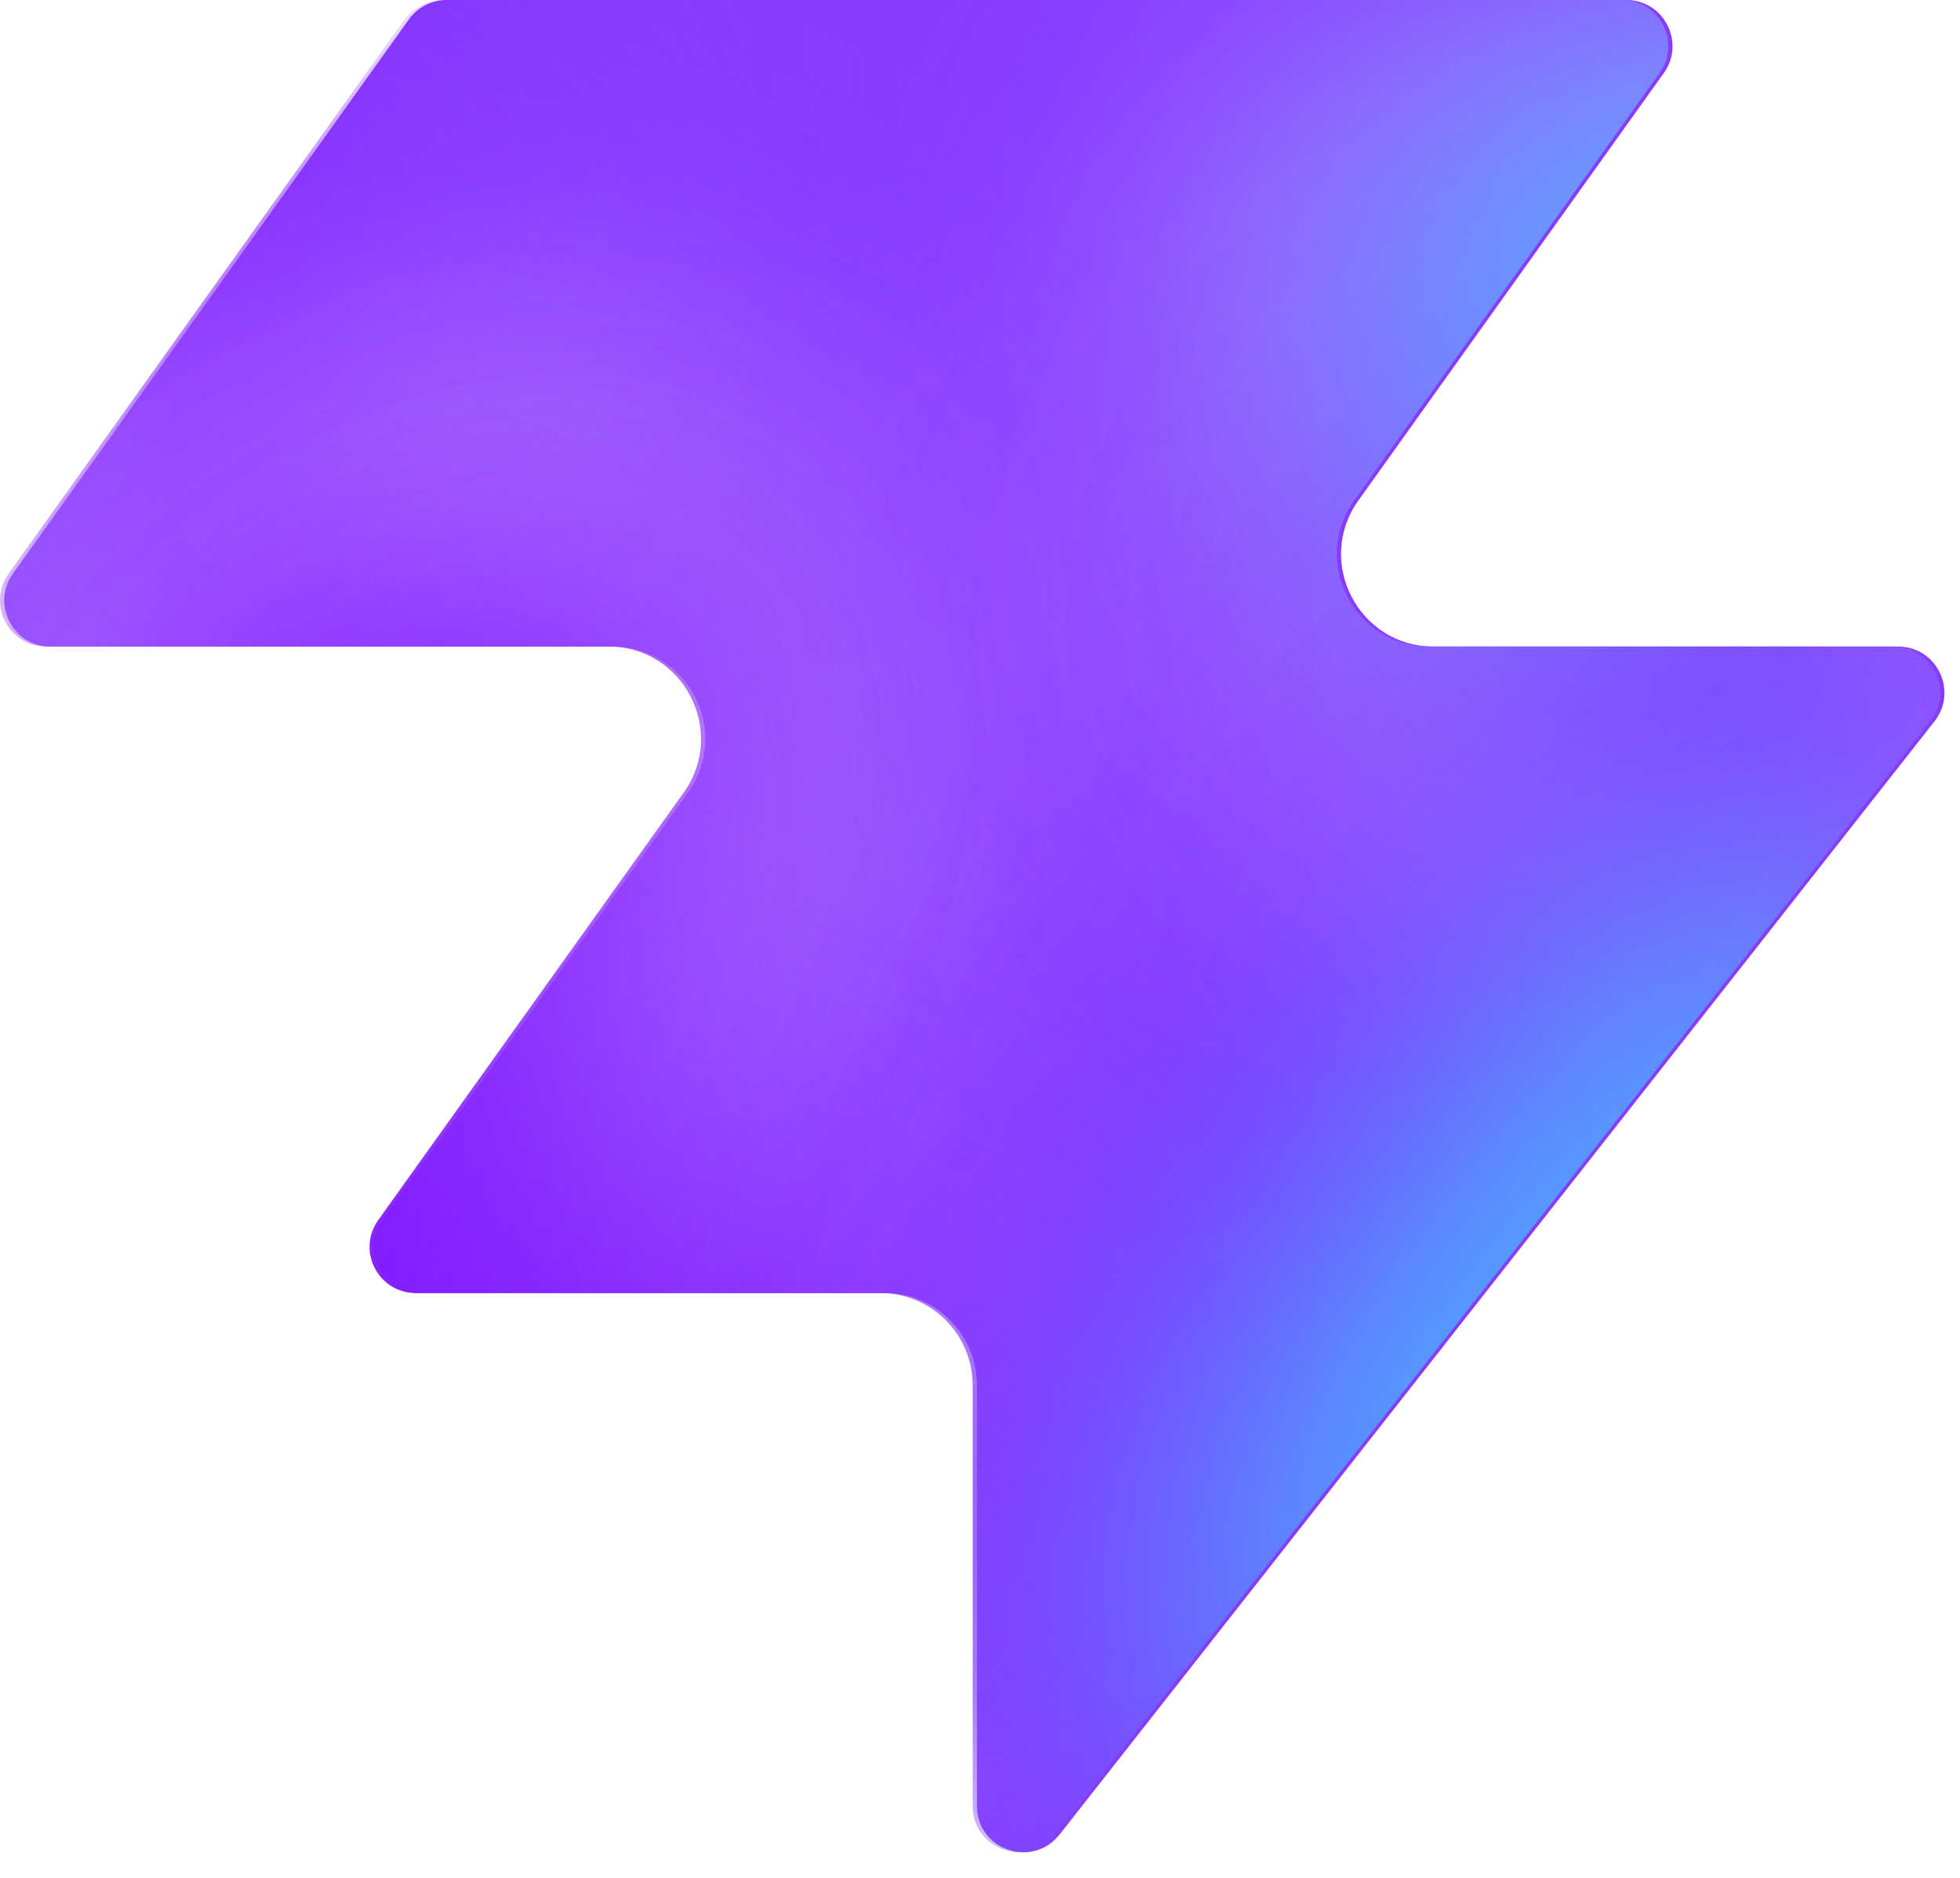
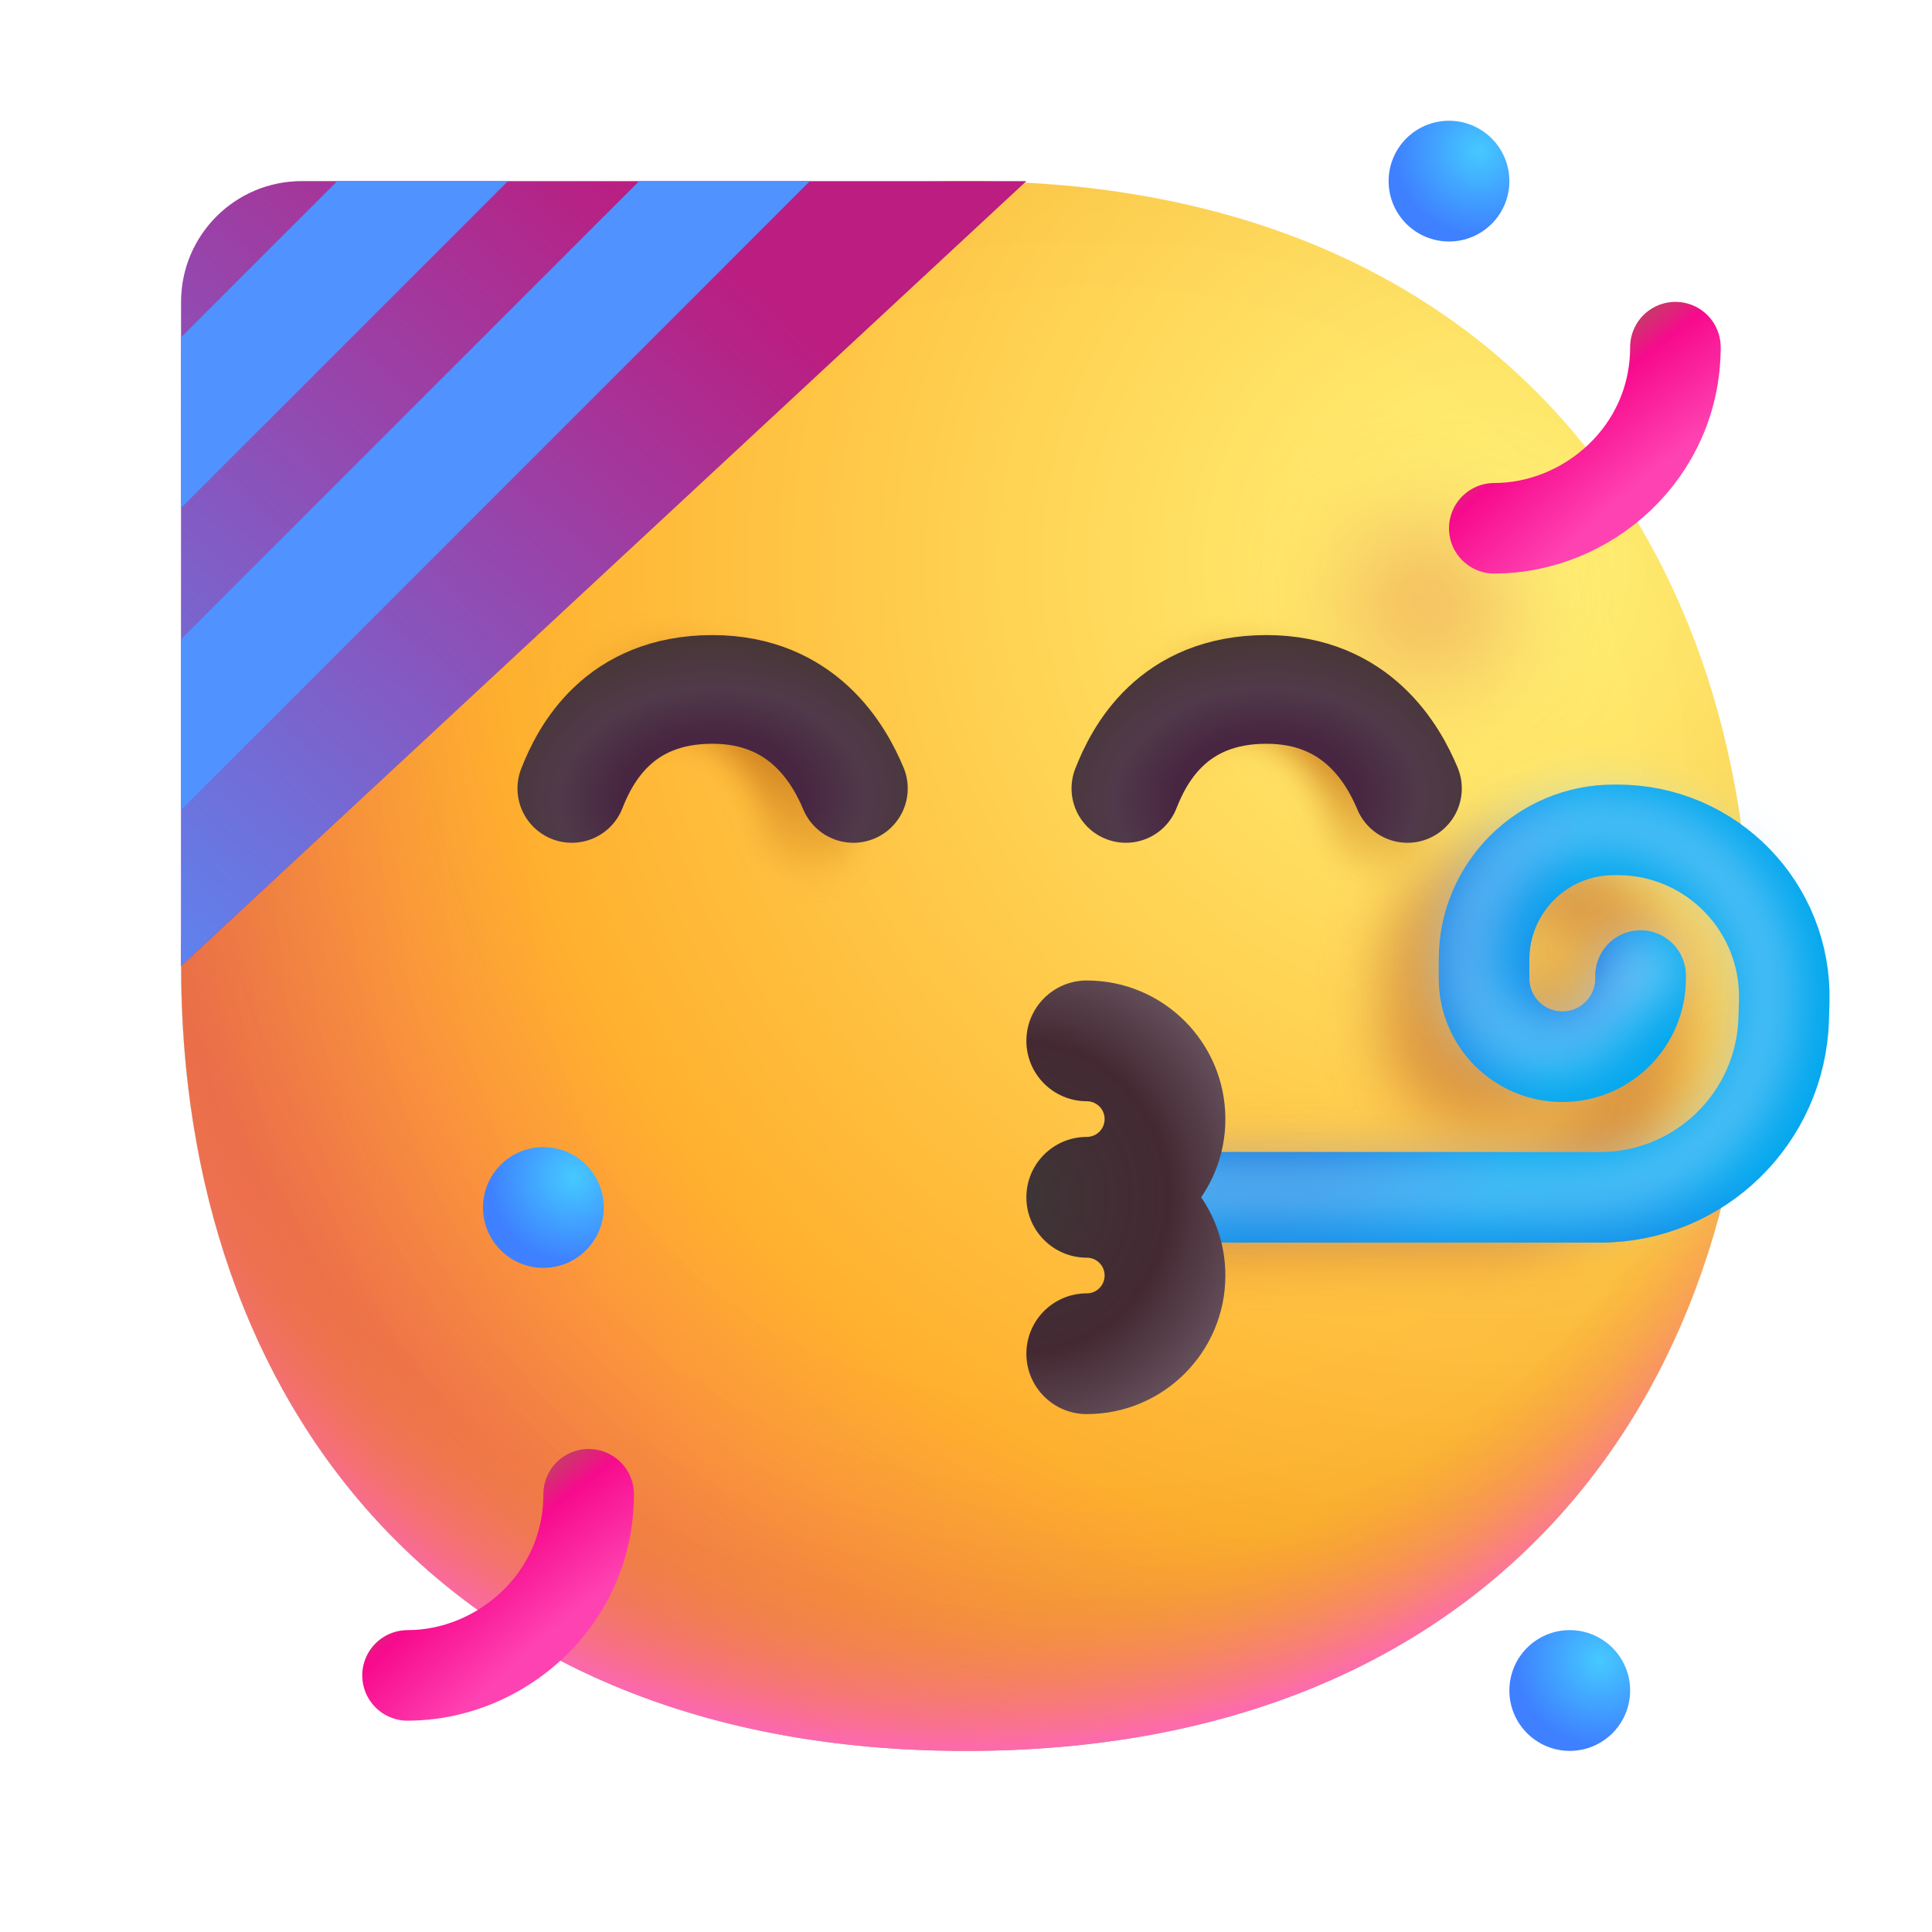
- <svg xmlns="http://www.w3.org/2000/svg" width="48" height="46" fill="none" viewBox="0 0 48 46">
-   <path fill="#863bff" d="M25.946 44.938c-.664.845-2.021.375-2.021-.698V33.937a2.26 2.26 0 0 0-2.262-2.262H10.287c-.92 0-1.456-1.04-.92-1.788l7.48-10.471c1.07-1.497 0-3.578-1.842-3.578H1.237c-.92 0-1.456-1.04-.92-1.788L10.013.474c.214-.297.556-.474.92-.474h28.894c.92 0 1.456 1.04.92 1.788l-7.48 10.471c-1.07 1.498 0 3.579 1.842 3.579h11.377c.943 0 1.473 1.088.89 1.83L25.947 44.94z" style="fill:#863bff;fill:color(display-p3 .525 .23 1);fill-opacity:1" />
-   <mask id="a" width="48" height="46" x="0" y="0" maskUnits="userSpaceOnUse" style="mask-type:alpha">
-     <path fill="#000" d="M25.842 44.938c-.664.844-2.021.375-2.021-.698V33.937a2.26 2.26 0 0 0-2.262-2.262H10.183c-.92 0-1.456-1.04-.92-1.788l7.48-10.471c1.07-1.498 0-3.579-1.842-3.579H1.133c-.92 0-1.456-1.04-.92-1.787L9.91.473c.214-.297.556-.474.92-.474h28.894c.92 0 1.456 1.04.92 1.788l-7.48 10.471c-1.07 1.498 0 3.578 1.842 3.578h11.377c.943 0 1.473 1.088.89 1.832L25.843 44.94z" style="fill:#000;fill-opacity:1" />
-   </mask>
-   <g mask="url(#a)">
-     <g filter="url(#b)">
-       <ellipse cx="5.508" cy="14.704" fill="#ede6ff" rx="5.508" ry="14.704" style="fill:#ede6ff;fill:color(display-p3 .927 .903 1);fill-opacity:1" transform="matrix(.00324 1 1 -.00324 -4.47 31.516)" />
-     </g>
-     <g filter="url(#c)">
-       <ellipse cx="10.399" cy="29.851" fill="#ede6ff" rx="10.399" ry="29.851" style="fill:#ede6ff;fill:color(display-p3 .927 .903 1);fill-opacity:1" transform="matrix(.00324 1 1 -.00324 -39.328 7.883)" />
-     </g>
-     <g filter="url(#d)">
-       <ellipse cx="5.508" cy="30.487" fill="#7e14ff" rx="5.508" ry="30.487" style="fill:#7e14ff;fill:color(display-p3 .492 .077 1);fill-opacity:1" transform="rotate(89.814 -25.913 -14.639)scale(1 -1)" />
-     </g>
-     <g filter="url(#e)">
-       <ellipse cx="5.508" cy="30.599" fill="#7e14ff" rx="5.508" ry="30.599" style="fill:#7e14ff;fill:color(display-p3 .492 .077 1);fill-opacity:1" transform="rotate(89.814 -32.644 -3.334)scale(1 -1)" />
-     </g>
-     <g filter="url(#f)">
-       <ellipse cx="5.508" cy="30.599" fill="#7e14ff" rx="5.508" ry="30.599" style="fill:#7e14ff;fill:color(display-p3 .492 .077 1);fill-opacity:1" transform="matrix(.00324 1 1 -.00324 -34.34 30.47)" />
-     </g>
-     <g filter="url(#g)">
-       <ellipse cx="14.072" cy="22.078" fill="#ede6ff" rx="14.072" ry="22.078" style="fill:#ede6ff;fill:color(display-p3 .927 .903 1);fill-opacity:1" transform="rotate(93.35 24.506 48.493)scale(-1 1)" />
-     </g>
-     <g filter="url(#h)">
-       <ellipse cx="3.47" cy="21.501" fill="#7e14ff" rx="3.47" ry="21.501" style="fill:#7e14ff;fill:color(display-p3 .492 .077 1);fill-opacity:1" transform="rotate(89.009 28.708 47.59)scale(-1 1)" />
-     </g>
-     <g filter="url(#i)">
-       <ellipse cx="3.47" cy="21.501" fill="#7e14ff" rx="3.47" ry="21.501" style="fill:#7e14ff;fill:color(display-p3 .492 .077 1);fill-opacity:1" transform="rotate(89.009 28.708 47.59)scale(-1 1)" />
-     </g>
-     <g filter="url(#j)">
-       <ellipse cx=".387" cy="8.972" fill="#7e14ff" rx="4.407" ry="29.108" style="fill:#7e14ff;fill:color(display-p3 .492 .077 1);fill-opacity:1" transform="rotate(39.51 .387 8.972)" />
-     </g>
-     <g filter="url(#k)">
-       <ellipse cx="47.523" cy="-6.092" fill="#7e14ff" rx="4.407" ry="29.108" style="fill:#7e14ff;fill:color(display-p3 .492 .077 1);fill-opacity:1" transform="rotate(37.892 47.523 -6.092)" />
-     </g>
-     <g filter="url(#l)">
-       <ellipse cx="41.412" cy="6.333" fill="#47bfff" rx="5.971" ry="9.665" style="fill:#47bfff;fill:color(display-p3 .28 .748 1);fill-opacity:1" transform="rotate(37.892 41.412 6.333)" />
-     </g>
-     <g filter="url(#m)">
-       <ellipse cx="-1.879" cy="38.332" fill="#7e14ff" rx="4.407" ry="29.108" style="fill:#7e14ff;fill:color(display-p3 .492 .077 1);fill-opacity:1" transform="rotate(37.892 -1.88 38.332)" />
-     </g>
-     <g filter="url(#n)">
-       <ellipse cx="-1.879" cy="38.332" fill="#7e14ff" rx="4.407" ry="29.108" style="fill:#7e14ff;fill:color(display-p3 .492 .077 1);fill-opacity:1" transform="rotate(37.892 -1.88 38.332)" />
-     </g>
-     <g filter="url(#o)">
-       <ellipse cx="35.651" cy="29.907" fill="#7e14ff" rx="4.407" ry="29.108" style="fill:#7e14ff;fill:color(display-p3 .492 .077 1);fill-opacity:1" transform="rotate(37.892 35.651 29.907)" />
-     </g>
-     <g filter="url(#p)">
-       <ellipse cx="38.418" cy="32.4" fill="#47bfff" rx="5.971" ry="15.297" style="fill:#47bfff;fill:color(display-p3 .28 .748 1);fill-opacity:1" transform="rotate(37.892 38.418 32.4)" />
-     </g>
+ <svg xmlns="http://www.w3.org/2000/svg" width="32" height="32" viewBox="0 0 32 32" fill="none">
+   <g filter="url(#filter0_i_6810_5230)">
+     <path d="M16 29C24.668 29 29 23.18 29 16C29 8.82 24.668 3 16 3C7.332 3 3 8.82 3 16C3 23.18 7.332 29 16 29Z" fill="url(#paint0_radial_6810_5230)" />
  </g>
+   <path d="M16 29C24.668 29 29 23.18 29 16C29 8.82 24.668 3 16 3C7.332 3 3 8.82 3 16C3 23.18 7.332 29 16 29Z" fill="url(#paint1_radial_6810_5230)" />
+   <path d="M5 3H17L3 16V5C3 3.895 3.895 3 5 3Z" fill="#BB1D80" />
+   <path d="M5 3H17L3 16V5C3 3.895 3.895 3 5 3Z" fill="url(#paint2_linear_6810_5230)" />
+   <path d="M8.414 3L3 8.414V5.586L5.586 3H8.414Z" fill="#5092FF" />
+   <path d="M13.414 3L3 13.414V10.586L10.586 3H13.414Z" fill="#5092FF" />
+   <g filter="url(#filter1_f_6810_5230)">
+     <circle cx="23.688" cy="9.952" r="1.101" transform="rotate(28.149 23.6884 9.95155)" fill="#E37847" fill-opacity="0.75" />
+   </g>
+   <path d="M24.75 8.75C26.288 8.75 27.75 7.5 27.75 5.75" stroke="url(#paint3_radial_6810_5230)" stroke-width="1.5" stroke-linecap="round" />
+   <path d="M6.75 27.75C8.288 27.75 9.75 26.5 9.75 24.75" stroke="url(#paint4_radial_6810_5230)" stroke-width="1.5" stroke-linecap="round" />
+   <circle cx="26" cy="28" r="1" fill="url(#paint5_radial_6810_5230)" />
+   <circle cx="9" cy="20" r="1" fill="url(#paint6_radial_6810_5230)" />
+   <circle cx="24" cy="3" r="1" fill="url(#paint7_radial_6810_5230)" />
+   <g filter="url(#filter2_f_6810_5230)">
+     <path d="M19.5 19.997H24.429C25.895 19.997 27.093 18.826 27.126 17.36L27.143 16.584C27.168 15.496 26.292 14.602 25.204 14.602V14.602C24.347 14.602 23.653 15.296 23.653 16.153V17.026C23.653 17.527 24.059 17.933 24.56 17.933V17.933C25.061 17.933 25.468 17.527 25.468 17.026V16.742" stroke="#BB582B" stroke-opacity="0.5" stroke-width="1.5" stroke-linecap="round" stroke-linejoin="round" />
+   </g>
+   <path d="M18.648 19.831H26.502C28.149 19.831 29.497 18.52 29.544 16.874L29.552 16.585C29.596 15.03 28.347 13.745 26.791 13.745H26.729C25.543 13.745 24.581 14.706 24.581 15.892V16.206C24.581 16.922 25.162 17.503 25.878 17.503V17.503C26.594 17.503 27.174 16.922 27.174 16.206V16.159" stroke="#00A6ED" stroke-width="1.5" stroke-linecap="round" stroke-linejoin="round" />
+   <path d="M18.648 19.831H26.502C28.149 19.831 29.497 18.52 29.544 16.874L29.552 16.585C29.596 15.03 28.347 13.745 26.791 13.745H26.729C25.543 13.745 24.581 14.706 24.581 15.892V16.206C24.581 16.922 25.162 17.503 25.878 17.503V17.503C26.594 17.503 27.174 16.922 27.174 16.206V16.159" stroke="url(#paint8_radial_6810_5230)" stroke-width="1.5" stroke-linecap="round" stroke-linejoin="round" />
+   <path d="M18.648 19.831H26.502C28.149 19.831 29.497 18.52 29.544 16.874L29.552 16.585C29.596 15.03 28.347 13.745 26.791 13.745H26.729C25.543 13.745 24.581 14.706 24.581 15.892V16.206C24.581 16.922 25.162 17.503 25.878 17.503V17.503C26.594 17.503 27.174 16.922 27.174 16.206V16.159" stroke="url(#paint9_radial_6810_5230)" stroke-width="1.5" stroke-linecap="round" stroke-linejoin="round" />
+   <path d="M18.648 19.831H26.502C28.149 19.831 29.497 18.52 29.544 16.874L29.552 16.585C29.596 15.03 28.347 13.745 26.791 13.745H26.729C25.543 13.745 24.581 14.706 24.581 15.892V16.206C24.581 16.922 25.162 17.503 25.878 17.503V17.503C26.594 17.503 27.174 16.922 27.174 16.206V16.159" stroke="url(#paint10_radial_6810_5230)" stroke-width="1.5" stroke-linecap="round" stroke-linejoin="round" />
+   <g filter="url(#filter3_f_6810_5230)">
+     <path d="M18.366 19.69H26.221C27.868 19.69 29.216 18.38 29.262 16.733L29.271 16.444C29.315 14.889 28.066 13.604 26.51 13.604H26.448C25.262 13.604 24.3 14.566 24.3 15.752V16.066C24.3 16.782 24.881 17.362 25.597 17.362V17.362C26.313 17.362 26.893 16.782 26.893 16.066V16.018" stroke="#A0D9FF" stroke-width="0.5" stroke-linecap="round" stroke-linejoin="round" />
+   </g>
+   <g filter="url(#filter4_f_6810_5230)">
+     <circle cx="27.336" cy="16" r="0.383" fill="#C7E8FF" />
+   </g>
+   <path d="M18 16.24C17.448 16.24 17 16.688 17 17.24C17 17.792 17.448 18.24 18 18.24C18.164 18.24 18.296 18.372 18.296 18.535C18.296 18.699 18.164 18.831 18 18.831C17.448 18.831 17 19.279 17 19.831C17 19.831 17 19.831 17 19.831C17 20.383 17.448 20.831 18 20.831C18.164 20.831 18.296 20.963 18.296 21.126C18.296 21.29 18.164 21.422 18 21.422C17.448 21.422 17 21.869 17 22.422C17 22.974 17.448 23.422 18 23.422C19.268 23.422 20.296 22.395 20.296 21.126C20.296 20.646 20.148 20.2 19.895 19.831C20.148 19.462 20.296 19.016 20.296 18.535C20.296 17.267 19.268 16.24 18 16.24Z" fill="url(#paint11_radial_6810_5230)" />
+   <g filter="url(#filter5_f_6810_5230)">
+     <path d="M18.895 12.677C18.895 12.677 19.445 11.184 20.846 11.45C22.661 11.796 22.797 13.75 22.797 13.75" stroke="url(#paint12_radial_6810_5230)" stroke-width="1.5" stroke-linecap="round" />
+   </g>
+   <path d="M18.648 13.059C18.863 12.512 19.413 11.419 20.977 11.419C22.484 11.419 23.082 12.512 23.312 13.059" stroke="url(#paint13_radial_6810_5230)" stroke-width="1.8" stroke-linecap="round" />
+   <g filter="url(#filter6_f_6810_5230)">
+     <path d="M9.512 12.672C9.512 12.672 10.063 11.179 11.463 11.445C13.278 11.791 13.414 13.745 13.414 13.745" stroke="url(#paint14_radial_6810_5230)" stroke-width="1.5" stroke-linecap="round" />
+   </g>
+   <path d="M9.471 13.059C9.686 12.512 10.236 11.419 11.8 11.419C13.307 11.419 13.905 12.512 14.135 13.059" stroke="url(#paint15_radial_6810_5230)" stroke-width="1.8" stroke-linecap="round" />
  <defs>
-     <filter id="b" width="60.045" height="41.654" x="-19.77" y="16.149" color-interpolation-filters="sRGB" filterUnits="userSpaceOnUse">
+     <filter id="filter0_i_6810_5230" x="3" y="1" width="28" height="28" filterUnits="userSpaceOnUse" color-interpolation-filters="sRGB">
      <feFlood flood-opacity="0" result="BackgroundImageFix" />
-       <feBlend in="SourceGraphic" in2="BackgroundImageFix" result="shape" />
-       <feGaussianBlur result="effect1_foregroundBlur_2002_17158" stdDeviation="7.659" />
+       <feBlend mode="normal" in="SourceGraphic" in2="BackgroundImageFix" result="shape" />
+       <feColorMatrix in="SourceAlpha" type="matrix" values="0 0 0 0 0 0 0 0 0 0 0 0 0 0 0 0 0 0 127 0" result="hardAlpha" />
+       <feOffset dx="2" dy="-2" />
+       <feGaussianBlur stdDeviation="2" />
+       <feComposite in2="hardAlpha" operator="arithmetic" k2="-1" k3="1" />
+       <feColorMatrix type="matrix" values="0 0 0 0 0 0 0 0 0 0 0 0 0 0 0 0 0 0 0.08 0" />
+       <feBlend mode="normal" in2="shape" result="effect1_innerShadow_6810_5230" />
    </filter>
-     <filter id="c" width="90.34" height="51.437" x="-54.613" y="-7.533" color-interpolation-filters="sRGB" filterUnits="userSpaceOnUse">
+     <filter id="filter1_f_6810_5230" x="20.587" y="6.85" width="6.203" height="6.203" filterUnits="userSpaceOnUse" color-interpolation-filters="sRGB">
      <feFlood flood-opacity="0" result="BackgroundImageFix" />
-       <feBlend in="SourceGraphic" in2="BackgroundImageFix" result="shape" />
-       <feGaussianBlur result="effect1_foregroundBlur_2002_17158" stdDeviation="7.659" />
+       <feBlend mode="normal" in="SourceGraphic" in2="BackgroundImageFix" result="shape" />
+       <feGaussianBlur stdDeviation="1" result="effect1_foregroundBlur_6810_5230" />
    </filter>
-     <filter id="d" width="79.355" height="29.4" x="-49.64" y="2.03" color-interpolation-filters="sRGB" filterUnits="userSpaceOnUse">
+     <filter id="filter2_f_6810_5230" x="17.75" y="12.852" width="11.144" height="8.896" filterUnits="userSpaceOnUse" color-interpolation-filters="sRGB">
      <feFlood flood-opacity="0" result="BackgroundImageFix" />
-       <feBlend in="SourceGraphic" in2="BackgroundImageFix" result="shape" />
-       <feGaussianBlur result="effect1_foregroundBlur_2002_17158" stdDeviation="4.596" />
+       <feBlend mode="normal" in="SourceGraphic" in2="BackgroundImageFix" result="shape" />
+       <feGaussianBlur stdDeviation="0.5" result="effect1_foregroundBlur_6810_5230" />
    </filter>
-     <filter id="e" width="79.579" height="29.4" x="-45.045" y="20.029" color-interpolation-filters="sRGB" filterUnits="userSpaceOnUse">
+     <filter id="filter3_f_6810_5230" x="17.116" y="12.354" width="13.405" height="8.586" filterUnits="userSpaceOnUse" color-interpolation-filters="sRGB">
      <feFlood flood-opacity="0" result="BackgroundImageFix" />
-       <feBlend in="SourceGraphic" in2="BackgroundImageFix" result="shape" />
-       <feGaussianBlur result="effect1_foregroundBlur_2002_17158" stdDeviation="4.596" />
+       <feBlend mode="normal" in="SourceGraphic" in2="BackgroundImageFix" result="shape" />
+       <feGaussianBlur stdDeviation="0.5" result="effect1_foregroundBlur_6810_5230" />
    </filter>
-     <filter id="f" width="79.579" height="29.4" x="-43.513" y="21.178" color-interpolation-filters="sRGB" filterUnits="userSpaceOnUse">
+     <filter id="filter4_f_6810_5230" x="25.953" y="14.617" width="2.766" height="2.766" filterUnits="userSpaceOnUse" color-interpolation-filters="sRGB">
      <feFlood flood-opacity="0" result="BackgroundImageFix" />
-       <feBlend in="SourceGraphic" in2="BackgroundImageFix" result="shape" />
-       <feGaussianBlur result="effect1_foregroundBlur_2002_17158" stdDeviation="4.596" />
+       <feBlend mode="normal" in="SourceGraphic" in2="BackgroundImageFix" result="shape" />
+       <feGaussianBlur stdDeviation="0.5" result="effect1_foregroundBlur_6810_5230" />
    </filter>
-     <filter id="g" width="74.749" height="58.852" x="15.756" y="-17.901" color-interpolation-filters="sRGB" filterUnits="userSpaceOnUse">
+     <filter id="filter5_f_6810_5230" x="17.645" y="10.168" width="6.402" height="4.832" filterUnits="userSpaceOnUse" color-interpolation-filters="sRGB">
      <feFlood flood-opacity="0" result="BackgroundImageFix" />
-       <feBlend in="SourceGraphic" in2="BackgroundImageFix" result="shape" />
-       <feGaussianBlur result="effect1_foregroundBlur_2002_17158" stdDeviation="7.659" />
+       <feBlend mode="normal" in="SourceGraphic" in2="BackgroundImageFix" result="shape" />
+       <feGaussianBlur stdDeviation="0.25" result="effect1_foregroundBlur_6810_5230" />
    </filter>
-     <filter id="h" width="61.377" height="25.362" x="23.548" y="2.284" color-interpolation-filters="sRGB" filterUnits="userSpaceOnUse">
+     <filter id="filter6_f_6810_5230" x="8.262" y="10.163" width="6.402" height="4.832" filterUnits="userSpaceOnUse" color-interpolation-filters="sRGB">
      <feFlood flood-opacity="0" result="BackgroundImageFix" />
-       <feBlend in="SourceGraphic" in2="BackgroundImageFix" result="shape" />
-       <feGaussianBlur result="effect1_foregroundBlur_2002_17158" stdDeviation="4.596" />
+       <feBlend mode="normal" in="SourceGraphic" in2="BackgroundImageFix" result="shape" />
+       <feGaussianBlur stdDeviation="0.25" result="effect1_foregroundBlur_6810_5230" />
    </filter>
-     <filter id="i" width="61.377" height="25.362" x="23.548" y="2.284" color-interpolation-filters="sRGB" filterUnits="userSpaceOnUse">
-       <feFlood flood-opacity="0" result="BackgroundImageFix" />
-       <feBlend in="SourceGraphic" in2="BackgroundImageFix" result="shape" />
-       <feGaussianBlur result="effect1_foregroundBlur_2002_17158" stdDeviation="4.596" />
-     </filter>
-     <filter id="j" width="56.045" height="63.649" x="-27.636" y="-22.853" color-interpolation-filters="sRGB" filterUnits="userSpaceOnUse">
-       <feFlood flood-opacity="0" result="BackgroundImageFix" />
-       <feBlend in="SourceGraphic" in2="BackgroundImageFix" result="shape" />
-       <feGaussianBlur result="effect1_foregroundBlur_2002_17158" stdDeviation="4.596" />
-     </filter>
-     <filter id="k" width="54.814" height="64.646" x="20.116" y="-38.415" color-interpolation-filters="sRGB" filterUnits="userSpaceOnUse">
-       <feFlood flood-opacity="0" result="BackgroundImageFix" />
-       <feBlend in="SourceGraphic" in2="BackgroundImageFix" result="shape" />
-       <feGaussianBlur result="effect1_foregroundBlur_2002_17158" stdDeviation="4.596" />
-     </filter>
-     <filter id="l" width="33.541" height="35.313" x="24.641" y="-11.323" color-interpolation-filters="sRGB" filterUnits="userSpaceOnUse">
-       <feFlood flood-opacity="0" result="BackgroundImageFix" />
-       <feBlend in="SourceGraphic" in2="BackgroundImageFix" result="shape" />
-       <feGaussianBlur result="effect1_foregroundBlur_2002_17158" stdDeviation="4.596" />
-     </filter>
-     <filter id="m" width="54.814" height="64.646" x="-29.286" y="6.009" color-interpolation-filters="sRGB" filterUnits="userSpaceOnUse">
-       <feFlood flood-opacity="0" result="BackgroundImageFix" />
-       <feBlend in="SourceGraphic" in2="BackgroundImageFix" result="shape" />
-       <feGaussianBlur result="effect1_foregroundBlur_2002_17158" stdDeviation="4.596" />
-     </filter>
-     <filter id="n" width="54.814" height="64.646" x="-29.286" y="6.009" color-interpolation-filters="sRGB" filterUnits="userSpaceOnUse">
-       <feFlood flood-opacity="0" result="BackgroundImageFix" />
-       <feBlend in="SourceGraphic" in2="BackgroundImageFix" result="shape" />
-       <feGaussianBlur result="effect1_foregroundBlur_2002_17158" stdDeviation="4.596" />
-     </filter>
-     <filter id="o" width="54.814" height="64.646" x="8.244" y="-2.416" color-interpolation-filters="sRGB" filterUnits="userSpaceOnUse">
-       <feFlood flood-opacity="0" result="BackgroundImageFix" />
-       <feBlend in="SourceGraphic" in2="BackgroundImageFix" result="shape" />
-       <feGaussianBlur result="effect1_foregroundBlur_2002_17158" stdDeviation="4.596" />
-     </filter>
-     <filter id="p" width="39.409" height="43.623" x="18.713" y="10.588" color-interpolation-filters="sRGB" filterUnits="userSpaceOnUse">
-       <feFlood flood-opacity="0" result="BackgroundImageFix" />
-       <feBlend in="SourceGraphic" in2="BackgroundImageFix" result="shape" />
-       <feGaussianBlur result="effect1_foregroundBlur_2002_17158" stdDeviation="4.596" />
-     </filter>
+     <radialGradient id="paint0_radial_6810_5230" cx="0" cy="0" r="1" gradientUnits="userSpaceOnUse" gradientTransform="translate(24.8232 9.50052) rotate(132.839) scale(34.8273)">
+       <stop stop-color="#FFF478" />
+       <stop offset="0.475" stop-color="#FFB02E" />
+       <stop offset="1" stop-color="#F70A8D" />
+     </radialGradient>
+     <radialGradient id="paint1_radial_6810_5230" cx="0" cy="0" r="1" gradientUnits="userSpaceOnUse" gradientTransform="translate(16.001 12.7508) rotate(90) scale(16.6092)">
+       <stop offset="0.824" stop-color="#F59639" stop-opacity="0" />
+       <stop offset="1" stop-color="#FF63C4" />
+     </radialGradient>
+     <linearGradient id="paint2_linear_6810_5230" x1="3" y1="18.945" x2="16" y2="4.133" gradientUnits="userSpaceOnUse">
+       <stop stop-color="#5092FF" />
+       <stop offset="0.859" stop-color="#5092FF" stop-opacity="0" />
+     </linearGradient>
+     <radialGradient id="paint3_radial_6810_5230" cx="0" cy="0" r="1" gradientUnits="userSpaceOnUse" gradientTransform="translate(27.8906 8.91406) rotate(-129.912) scale(3.23894 13.7191)">
+       <stop offset="0.359" stop-color="#FF42B1" />
+       <stop offset="0.854" stop-color="#F70A8D" />
+       <stop offset="1" stop-color="#CE336E" />
+     </radialGradient>
+     <radialGradient id="paint4_radial_6810_5230" cx="0" cy="0" r="1" gradientUnits="userSpaceOnUse" gradientTransform="translate(9.89062 27.9141) rotate(-129.912) scale(3.23894 13.7191)">
+       <stop offset="0.359" stop-color="#FF42B1" />
+       <stop offset="0.854" stop-color="#F70A8D" />
+       <stop offset="1" stop-color="#CE336E" />
+     </radialGradient>
+     <radialGradient id="paint5_radial_6810_5230" cx="0" cy="0" r="1" gradientUnits="userSpaceOnUse" gradientTransform="translate(26.5 27.5) rotate(135) scale(1.41421)">
+       <stop stop-color="#45C9FF" />
+       <stop offset="1" stop-color="#3E80FF" />
+     </radialGradient>
+     <radialGradient id="paint6_radial_6810_5230" cx="0" cy="0" r="1" gradientUnits="userSpaceOnUse" gradientTransform="translate(9.5 19.5) rotate(135) scale(1.41421)">
+       <stop stop-color="#45C9FF" />
+       <stop offset="1" stop-color="#3E80FF" />
+     </radialGradient>
+     <radialGradient id="paint7_radial_6810_5230" cx="0" cy="0" r="1" gradientUnits="userSpaceOnUse" gradientTransform="translate(24.5 2.5) rotate(135) scale(1.41421)">
+       <stop stop-color="#45C9FF" />
+       <stop offset="1" stop-color="#3E80FF" />
+     </radialGradient>
+     <radialGradient id="paint8_radial_6810_5230" cx="0" cy="0" r="1" gradientUnits="userSpaceOnUse" gradientTransform="translate(21.4375 15.3203) rotate(9.65183) scale(4.65971 7.89053)">
+       <stop offset="0.328" stop-color="#1B6AD1" />
+       <stop offset="1" stop-color="#2A80F0" stop-opacity="0" />
+     </radialGradient>
+     <radialGradient id="paint9_radial_6810_5230" cx="0" cy="0" r="1" gradientUnits="userSpaceOnUse" gradientTransform="translate(26.1875 16.0547) rotate(27.8973) scale(1.20221 1.73102)">
+       <stop stop-color="#1B6AD1" />
+       <stop offset="1" stop-color="#2A80F0" stop-opacity="0" />
+     </radialGradient>
+     <radialGradient id="paint10_radial_6810_5230" cx="0" cy="0" r="1" gradientUnits="userSpaceOnUse" gradientTransform="translate(27.7812 22.0078) rotate(-92.9038) scale(4.31804 17.7684)">
+       <stop stop-color="#1B6AD1" />
+       <stop offset="0.602" stop-color="#2A80F0" stop-opacity="0" />
+     </radialGradient>
+     <radialGradient id="paint11_radial_6810_5230" cx="0" cy="0" r="1" gradientUnits="userSpaceOnUse" gradientTransform="translate(17 19.8309) scale(5.92629 6.45766)">
+       <stop stop-color="#3E3537" />
+       <stop offset="0.4" stop-color="#442932" />
+       <stop offset="0.676" stop-color="#6A5662" />
+     </radialGradient>
+     <radialGradient id="paint12_radial_6810_5230" cx="0" cy="0" r="1" gradientUnits="userSpaceOnUse" gradientTransform="translate(22.0723 12.0943) rotate(122.392) scale(3.48572 6.03136)">
+       <stop stop-color="#CA7A1B" />
+       <stop offset="0.634" stop-color="#CA7A1B" stop-opacity="0" />
+     </radialGradient>
+     <radialGradient id="paint13_radial_6810_5230" cx="0" cy="0" r="1" gradientUnits="userSpaceOnUse" gradientTransform="translate(20.9797 13.213) rotate(-91.5327) scale(6.5392 9.16661)">
+       <stop offset="0.167" stop-color="#482641" />
+       <stop offset="0.276" stop-color="#503A4A" />
+       <stop offset="0.401" stop-color="#483637" />
+     </radialGradient>
+     <radialGradient id="paint14_radial_6810_5230" cx="0" cy="0" r="1" gradientUnits="userSpaceOnUse" gradientTransform="translate(12.6895 12.0893) rotate(122.392) scale(3.48572 6.03136)">
+       <stop stop-color="#CA7A1B" />
+       <stop offset="0.634" stop-color="#CA7A1B" stop-opacity="0" />
+     </radialGradient>
+     <radialGradient id="paint15_radial_6810_5230" cx="0" cy="0" r="1" gradientUnits="userSpaceOnUse" gradientTransform="translate(11.8027 13.213) rotate(-91.5327) scale(6.5392 9.16661)">
+       <stop offset="0.167" stop-color="#482641" />
+       <stop offset="0.276" stop-color="#503A4A" />
+       <stop offset="0.401" stop-color="#483637" />
+     </radialGradient>
  </defs>
</svg>
